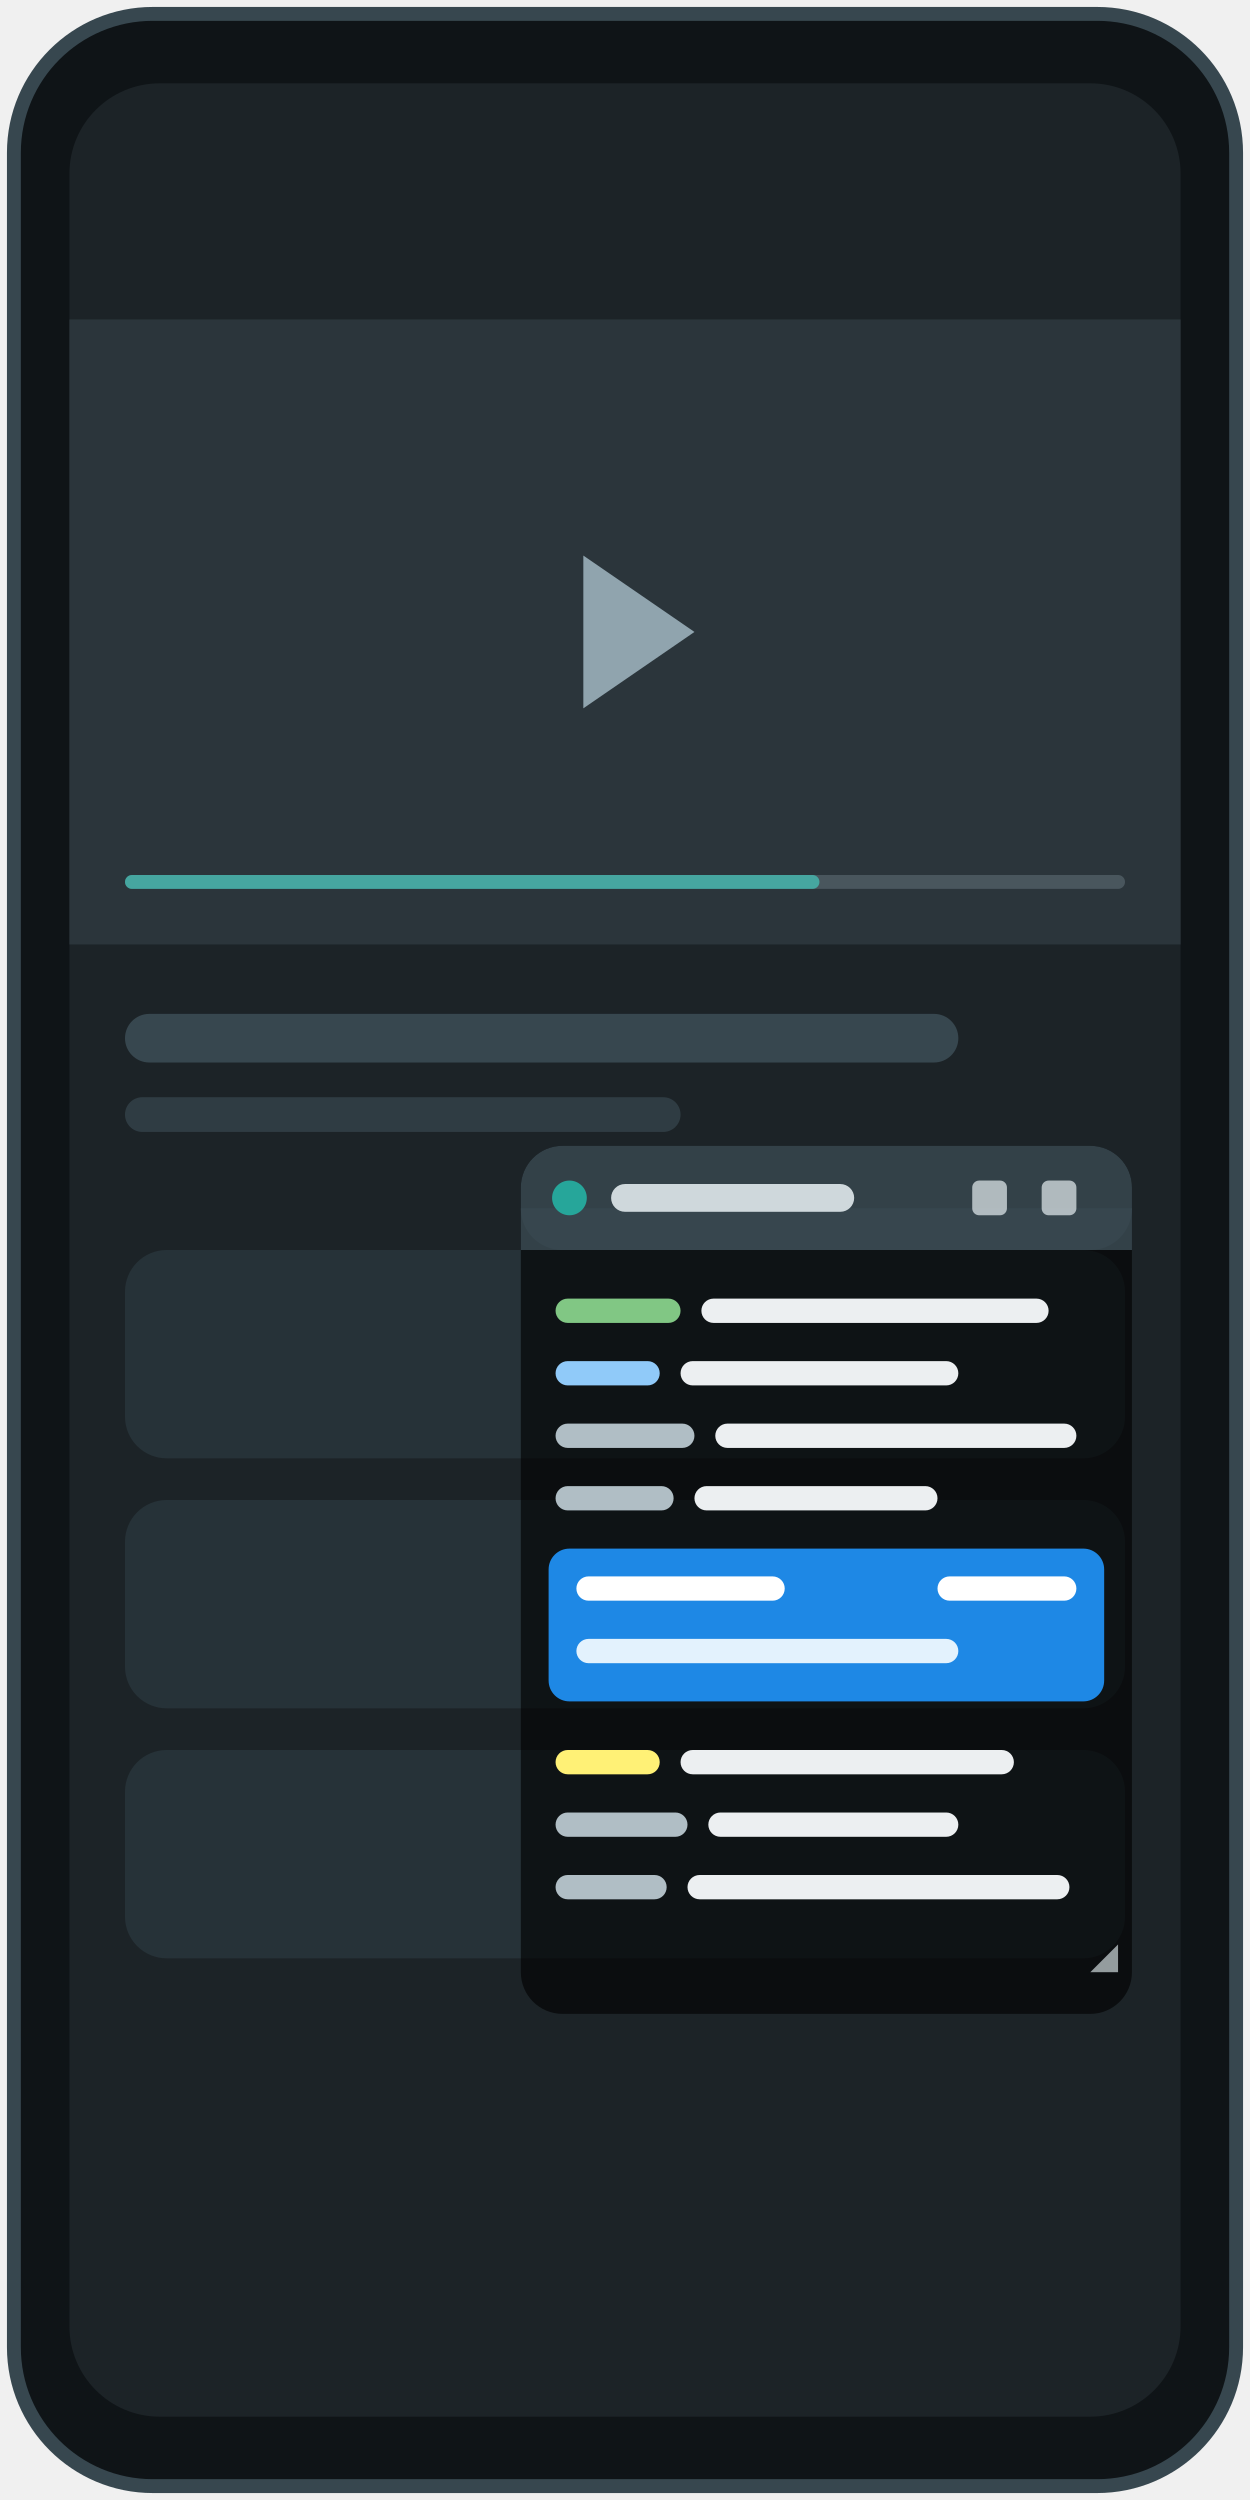
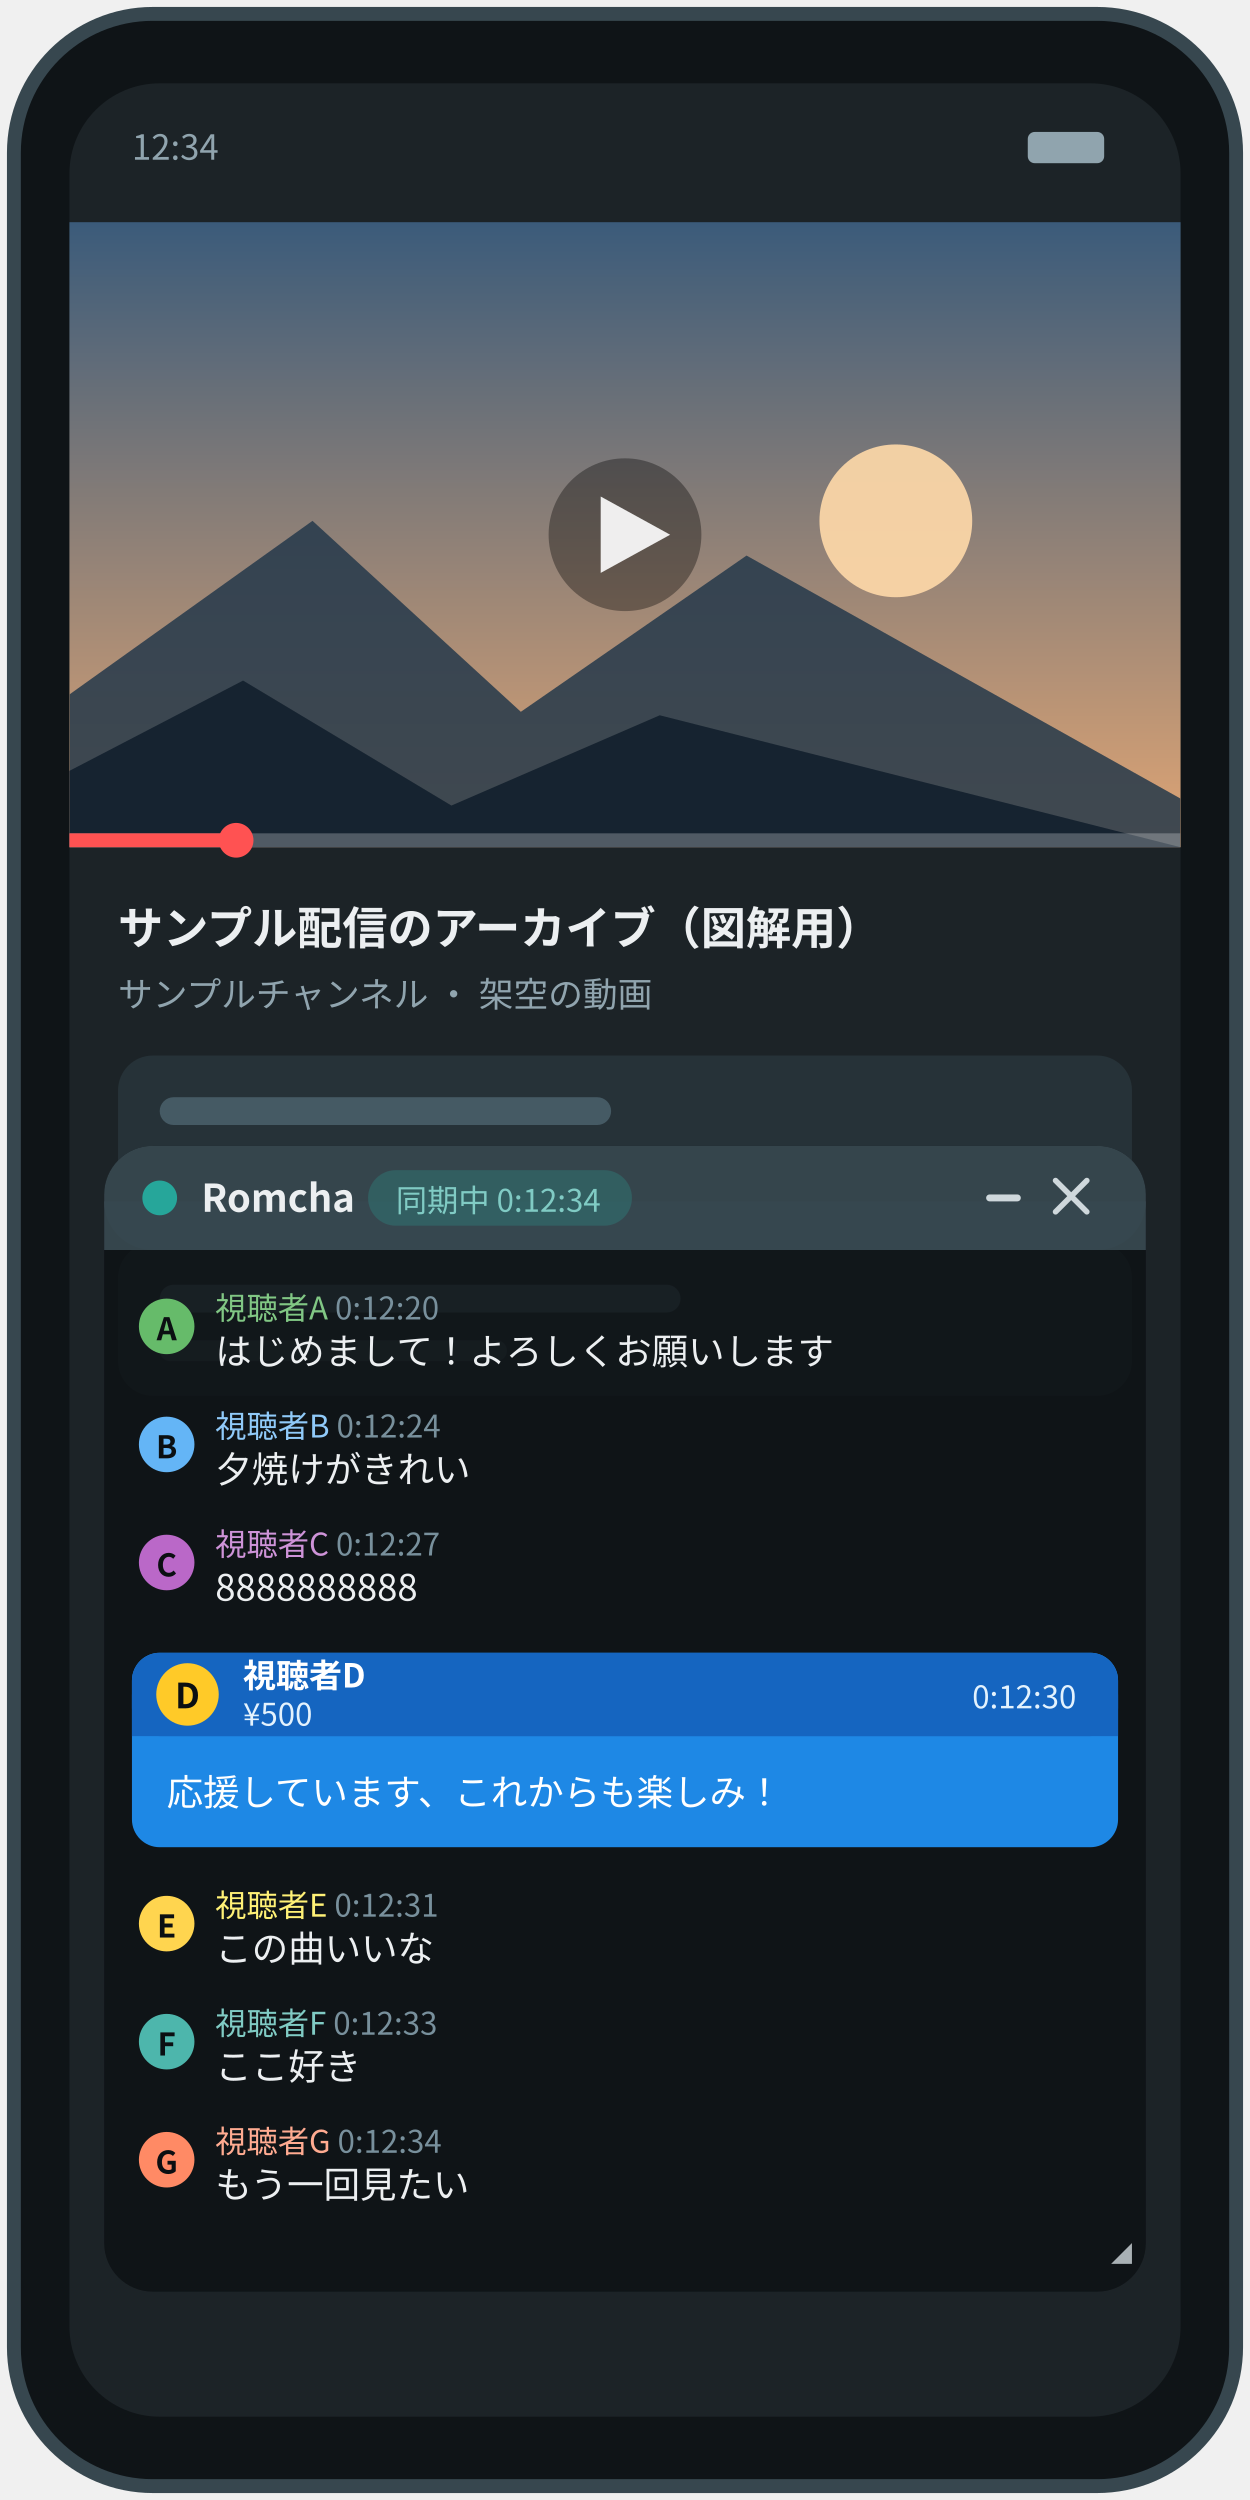
- <svg xmlns="http://www.w3.org/2000/svg" viewBox="0 0 360 720" role="img" aria-labelledby="t d">
+ <svg xmlns="http://www.w3.org/2000/svg" viewBox="0 0 360 720" role="img" aria-labelledby="t d" font-family="'Hiragino Sans','Yu Gothic UI','Noto Sans JP','Noto Sans CJK JP',Meiryo,sans-serif">
+   <defs>
+     <linearGradient id="sky" x1="0" y1="0" x2="0" y2="1">
+       <stop offset="0" stop-color="#3b5b7a" />
+       <stop offset="1" stop-color="#e0a574" />
+     </linearGradient>
+     <clipPath id="screen">
+       <rect x="20" y="24" width="320" height="672" rx="26" />
+     </clipPath>
+   </defs>
  <rect x="4" y="4" width="352" height="712" rx="40" fill="#0f1417" stroke="#37474F" stroke-width="4" />
-   <rect x="20" y="24" width="320" height="672" rx="26" fill="#1c2327" />
-   <rect x="20" y="92" width="320" height="180" fill="#2b353b" />
-   <path d="M168 160 l32 22 -32 22z" fill="#90a4ae" />
-   <rect x="36" y="252" width="200" height="4" rx="2" fill="#26a69a" />
-   <rect x="36" y="252" width="288" height="4" rx="2" fill="#90a4ae" opacity=".3" />
-   <rect x="36" y="292" width="240" height="14" rx="7" fill="#37474f" />
-   <rect x="36" y="316" width="160" height="10" rx="5" fill="#37474f" opacity=".7" />
-   <rect x="36" y="360" width="288" height="60" rx="12" fill="#263238" />
-   <rect x="36" y="432" width="288" height="60" rx="12" fill="#263238" />
-   <rect x="36" y="504" width="288" height="60" rx="12" fill="#263238" />
-   <g transform="translate(150 330)">
-     <rect width="176" height="250" rx="12" fill="#000" opacity=".62" />
-     <rect width="176" height="30" rx="12" fill="#37474F" opacity=".9" />
-     <rect y="18" width="176" height="12" fill="#37474F" opacity=".9" />
-     <circle cx="14" cy="15" r="5" fill="#26a69a" />
-     <rect x="26" y="11" width="70" height="8" rx="4" fill="#cfd8dc" />
-     <rect x="130" y="10" width="10" height="10" rx="2" fill="#cfd8dc" opacity=".8" />
-     <rect x="150" y="10" width="10" height="10" rx="2" fill="#cfd8dc" opacity=".8" />
-     <g fill="#eceff1">
-       <rect x="10" y="44" width="36" height="7" rx="3.5" fill="#81c784" />
-       <rect x="52" y="44" width="100" height="7" rx="3.5" />
-       <rect x="10" y="62" width="30" height="7" rx="3.5" fill="#90caf9" />
-       <rect x="46" y="62" width="80" height="7" rx="3.5" />
-       <rect x="10" y="80" width="40" height="7" rx="3.5" fill="#b0bec5" />
-       <rect x="56" y="80" width="104" height="7" rx="3.5" />
-       <rect x="10" y="98" width="34" height="7" rx="3.5" fill="#b0bec5" />
-       <rect x="50" y="98" width="70" height="7" rx="3.5" />
+   <g clip-path="url(#screen)">
+     <rect x="20" y="24" width="320" height="672" fill="#1c2327" />
+     <text x="38" y="46" font-size="10" fill="#90a4ae">12:34</text>
+     <rect x="296" y="38" width="22" height="9" rx="2" fill="#90a4ae" />
+     <rect x="20" y="64" width="320" height="180" fill="url(#sky)" />
+     <circle cx="258" cy="150" r="22" fill="#ffd9a8" opacity=".9" />
+     <path d="M20 244 L20 200 L90 150 L150 205 L215 160 L340 230 L340 244Z" fill="#24384a" opacity=".85" />
+     <path d="M20 244 L20 222 L70 196 L130 232 L190 206 L340 244Z" fill="#162330" />
+     <circle cx="180" cy="154" r="22" fill="#000" opacity=".35" />
+     <path d="M173 143 l20 11 -20 11z" fill="#fff" opacity=".9" />
+     <rect x="20" y="240" width="320" height="4" fill="#fff" opacity=".25" />
+     <rect x="20" y="240" width="48" height="4" fill="#ff5252" />
+     <circle cx="68" cy="242" r="5" fill="#ff5252" />
+     <text x="34" y="272" font-size="13" font-weight="700" fill="#eceff1">サンプル配信のアーカイブ（図解用）</text>
+     <text x="34" y="290" font-size="10" fill="#90a4ae">サンプルチャンネル ・ 架空の動画</text>
+     <rect x="34" y="304" width="292" height="44" rx="10" fill="#263238" />
+     <rect x="46" y="316" width="130" height="8" rx="4" fill="#455a64" />
+     <rect x="46" y="332" width="90" height="6" rx="3" fill="#37474f" />
+     <rect x="34" y="358" width="292" height="44" rx="10" fill="#263238" />
+     <rect x="46" y="370" width="150" height="8" rx="4" fill="#455a64" />
+     <rect x="46" y="386" width="100" height="6" rx="3" fill="#37474f" />
+     <g transform="translate(30 330)">
+       <rect width="300" height="330" rx="14" fill="#0b0f12" opacity=".78" />
+       <rect width="300" height="30" rx="14" fill="#37474F" opacity=".95" />
+       <rect y="16" width="300" height="14" fill="#37474F" opacity=".95" />
+       <circle cx="16" cy="15" r="5" fill="#26a69a" />
+       <text x="28" y="19" font-size="11" font-weight="700" fill="#eceff1">Romcha</text>
+       <rect x="76" y="7" width="76" height="16" rx="8" fill="#26a69a" opacity=".25" />
+       <text x="84" y="19" font-size="9" fill="#80cbc4">同期中 0:12:34</text>
+       <rect x="254" y="14" width="10" height="2" rx="1" fill="#cfd8dc" />
+       <path d="M274 10 l9 9 m0 -9 l-9 9" stroke="#cfd8dc" stroke-width="1.6" stroke-linecap="round" fill="none" />
+       <g font-size="10.5">
+         <circle cx="18" cy="52" r="8" fill="#66bb6a" />
+         <text x="18" y="56" font-size="9" text-anchor="middle" fill="#0b0f12" font-weight="700">A</text>
+         <text x="32" y="50" font-size="9" fill="#81c784">視聴者A <tspan fill="#78909c">0:12:20</tspan>
+         </text>
+         <text x="32" y="63" fill="#eceff1">はじめまして！よろしくお願いします</text>
+         <circle cx="18" cy="86" r="8" fill="#64b5f6" />
+         <text x="18" y="90" font-size="9" text-anchor="middle" fill="#0b0f12" font-weight="700">B</text>
+         <text x="32" y="84" font-size="9" fill="#90caf9">視聴者B <tspan fill="#78909c">0:12:24</tspan>
+         </text>
+         <text x="32" y="97" fill="#eceff1">夕焼けがきれい</text>
+         <circle cx="18" cy="120" r="8" fill="#ba68c8" />
+         <text x="18" y="124" font-size="9" text-anchor="middle" fill="#0b0f12" font-weight="700">C</text>
+         <text x="32" y="118" font-size="9" fill="#ce93d8">視聴者C <tspan fill="#78909c">0:12:27</tspan>
+         </text>
+         <text x="32" y="131" fill="#eceff1">8888888888</text>
+       </g>
+       <rect x="8" y="146" width="284" height="56" rx="8" fill="#1e88e5" />
+       <rect x="8" y="146" width="284" height="24" rx="8" fill="#1565c0" />
+       <rect x="8" y="158" width="284" height="12" fill="#1565c0" />
+       <circle cx="24" cy="158" r="9" fill="#ffca28" />
+       <text x="24" y="162" font-size="10" text-anchor="middle" fill="#0b0f12" font-weight="700">D</text>
+       <text x="40" y="156" font-size="9.5" font-weight="700" fill="#fff">視聴者D</text>
+       <text x="40" y="167" font-size="9" fill="#e3f2fd">¥500</text>
+       <text x="250" y="162" font-size="9" fill="#e3f2fd">0:12:30</text>
+       <text x="18" y="190" font-size="10.5" fill="#fff">応援しています、これからも楽しみ！</text>
+       <g font-size="10.5">
+         <circle cx="18" cy="224" r="8" fill="#ffd54f" />
+         <text x="18" y="228" font-size="9" text-anchor="middle" fill="#0b0f12" font-weight="700">E</text>
+         <text x="32" y="222" font-size="9" fill="#fff176">視聴者E <tspan fill="#78909c">0:12:31</tspan>
+         </text>
+         <text x="32" y="235" fill="#eceff1">この曲いいな</text>
+         <circle cx="18" cy="258" r="8" fill="#4db6ac" />
+         <text x="18" y="262" font-size="9" text-anchor="middle" fill="#0b0f12" font-weight="700">F</text>
+         <text x="32" y="256" font-size="9" fill="#80cbc4">視聴者F <tspan fill="#78909c">0:12:33</tspan>
+         </text>
+         <text x="32" y="269" fill="#eceff1">ここ好き</text>
+         <circle cx="18" cy="292" r="8" fill="#ff8a65" />
+         <text x="18" y="296" font-size="9" text-anchor="middle" fill="#0b0f12" font-weight="700">G</text>
+         <text x="32" y="290" font-size="9" fill="#ffab91">視聴者G <tspan fill="#78909c">0:12:34</tspan>
+         </text>
+         <text x="32" y="303" fill="#eceff1">もう一回見たい</text>
+       </g>
+       <path d="M290 322 l6 0 0 -6z" fill="#cfd8dc" opacity=".8" />
    </g>
-     <rect x="8" y="116" width="160" height="44" rx="6" fill="#1e88e5" />
-     <rect x="16" y="124" width="60" height="7" rx="3.5" fill="#fff" />
-     <rect x="120" y="124" width="40" height="7" rx="3.5" fill="#fff" />
-     <rect x="16" y="142" width="110" height="7" rx="3.5" fill="#e3f2fd" />
-     <g fill="#eceff1">
-       <rect x="10" y="174" width="30" height="7" rx="3.5" fill="#fff176" />
-       <rect x="46" y="174" width="96" height="7" rx="3.5" />
-       <rect x="10" y="192" width="38" height="7" rx="3.5" fill="#b0bec5" />
-       <rect x="54" y="192" width="72" height="7" rx="3.5" />
-       <rect x="10" y="210" width="32" height="7" rx="3.5" fill="#b0bec5" />
-       <rect x="48" y="210" width="110" height="7" rx="3.5" />
-     </g>
-     <path d="M164 238 l8 0 0 -8z" fill="#cfd8dc" opacity=".7" />
  </g>
</svg>
